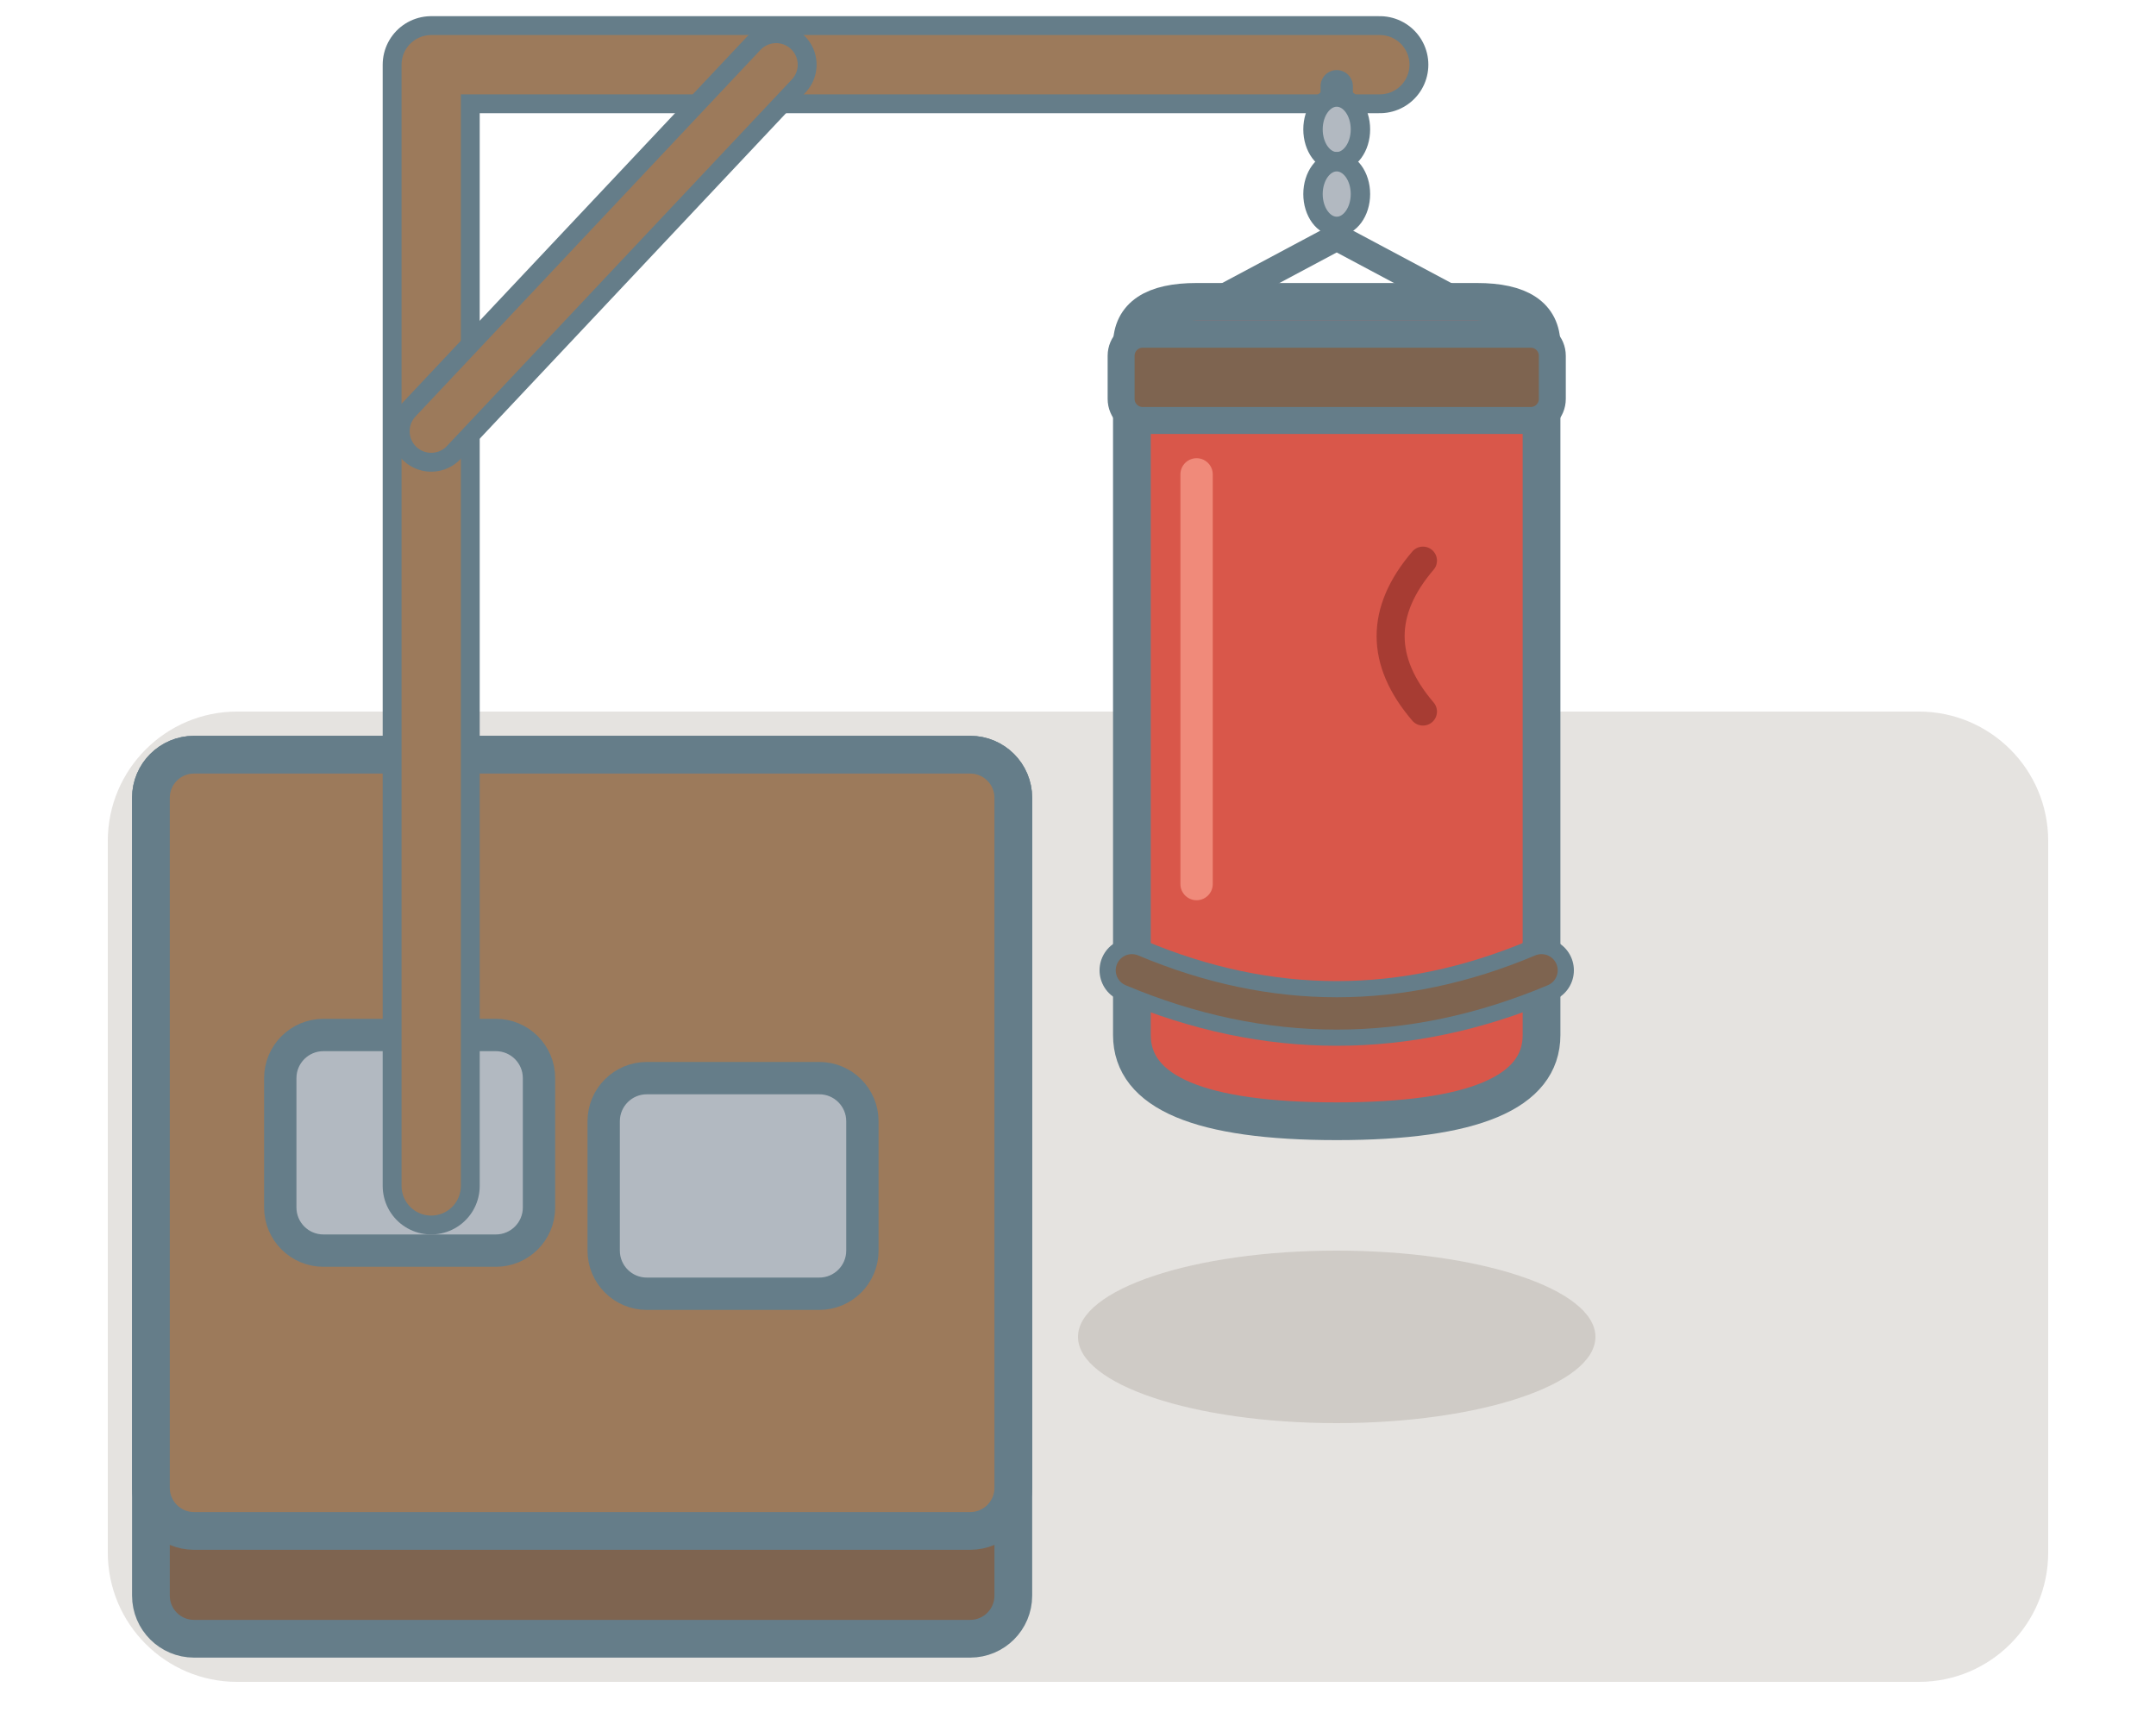
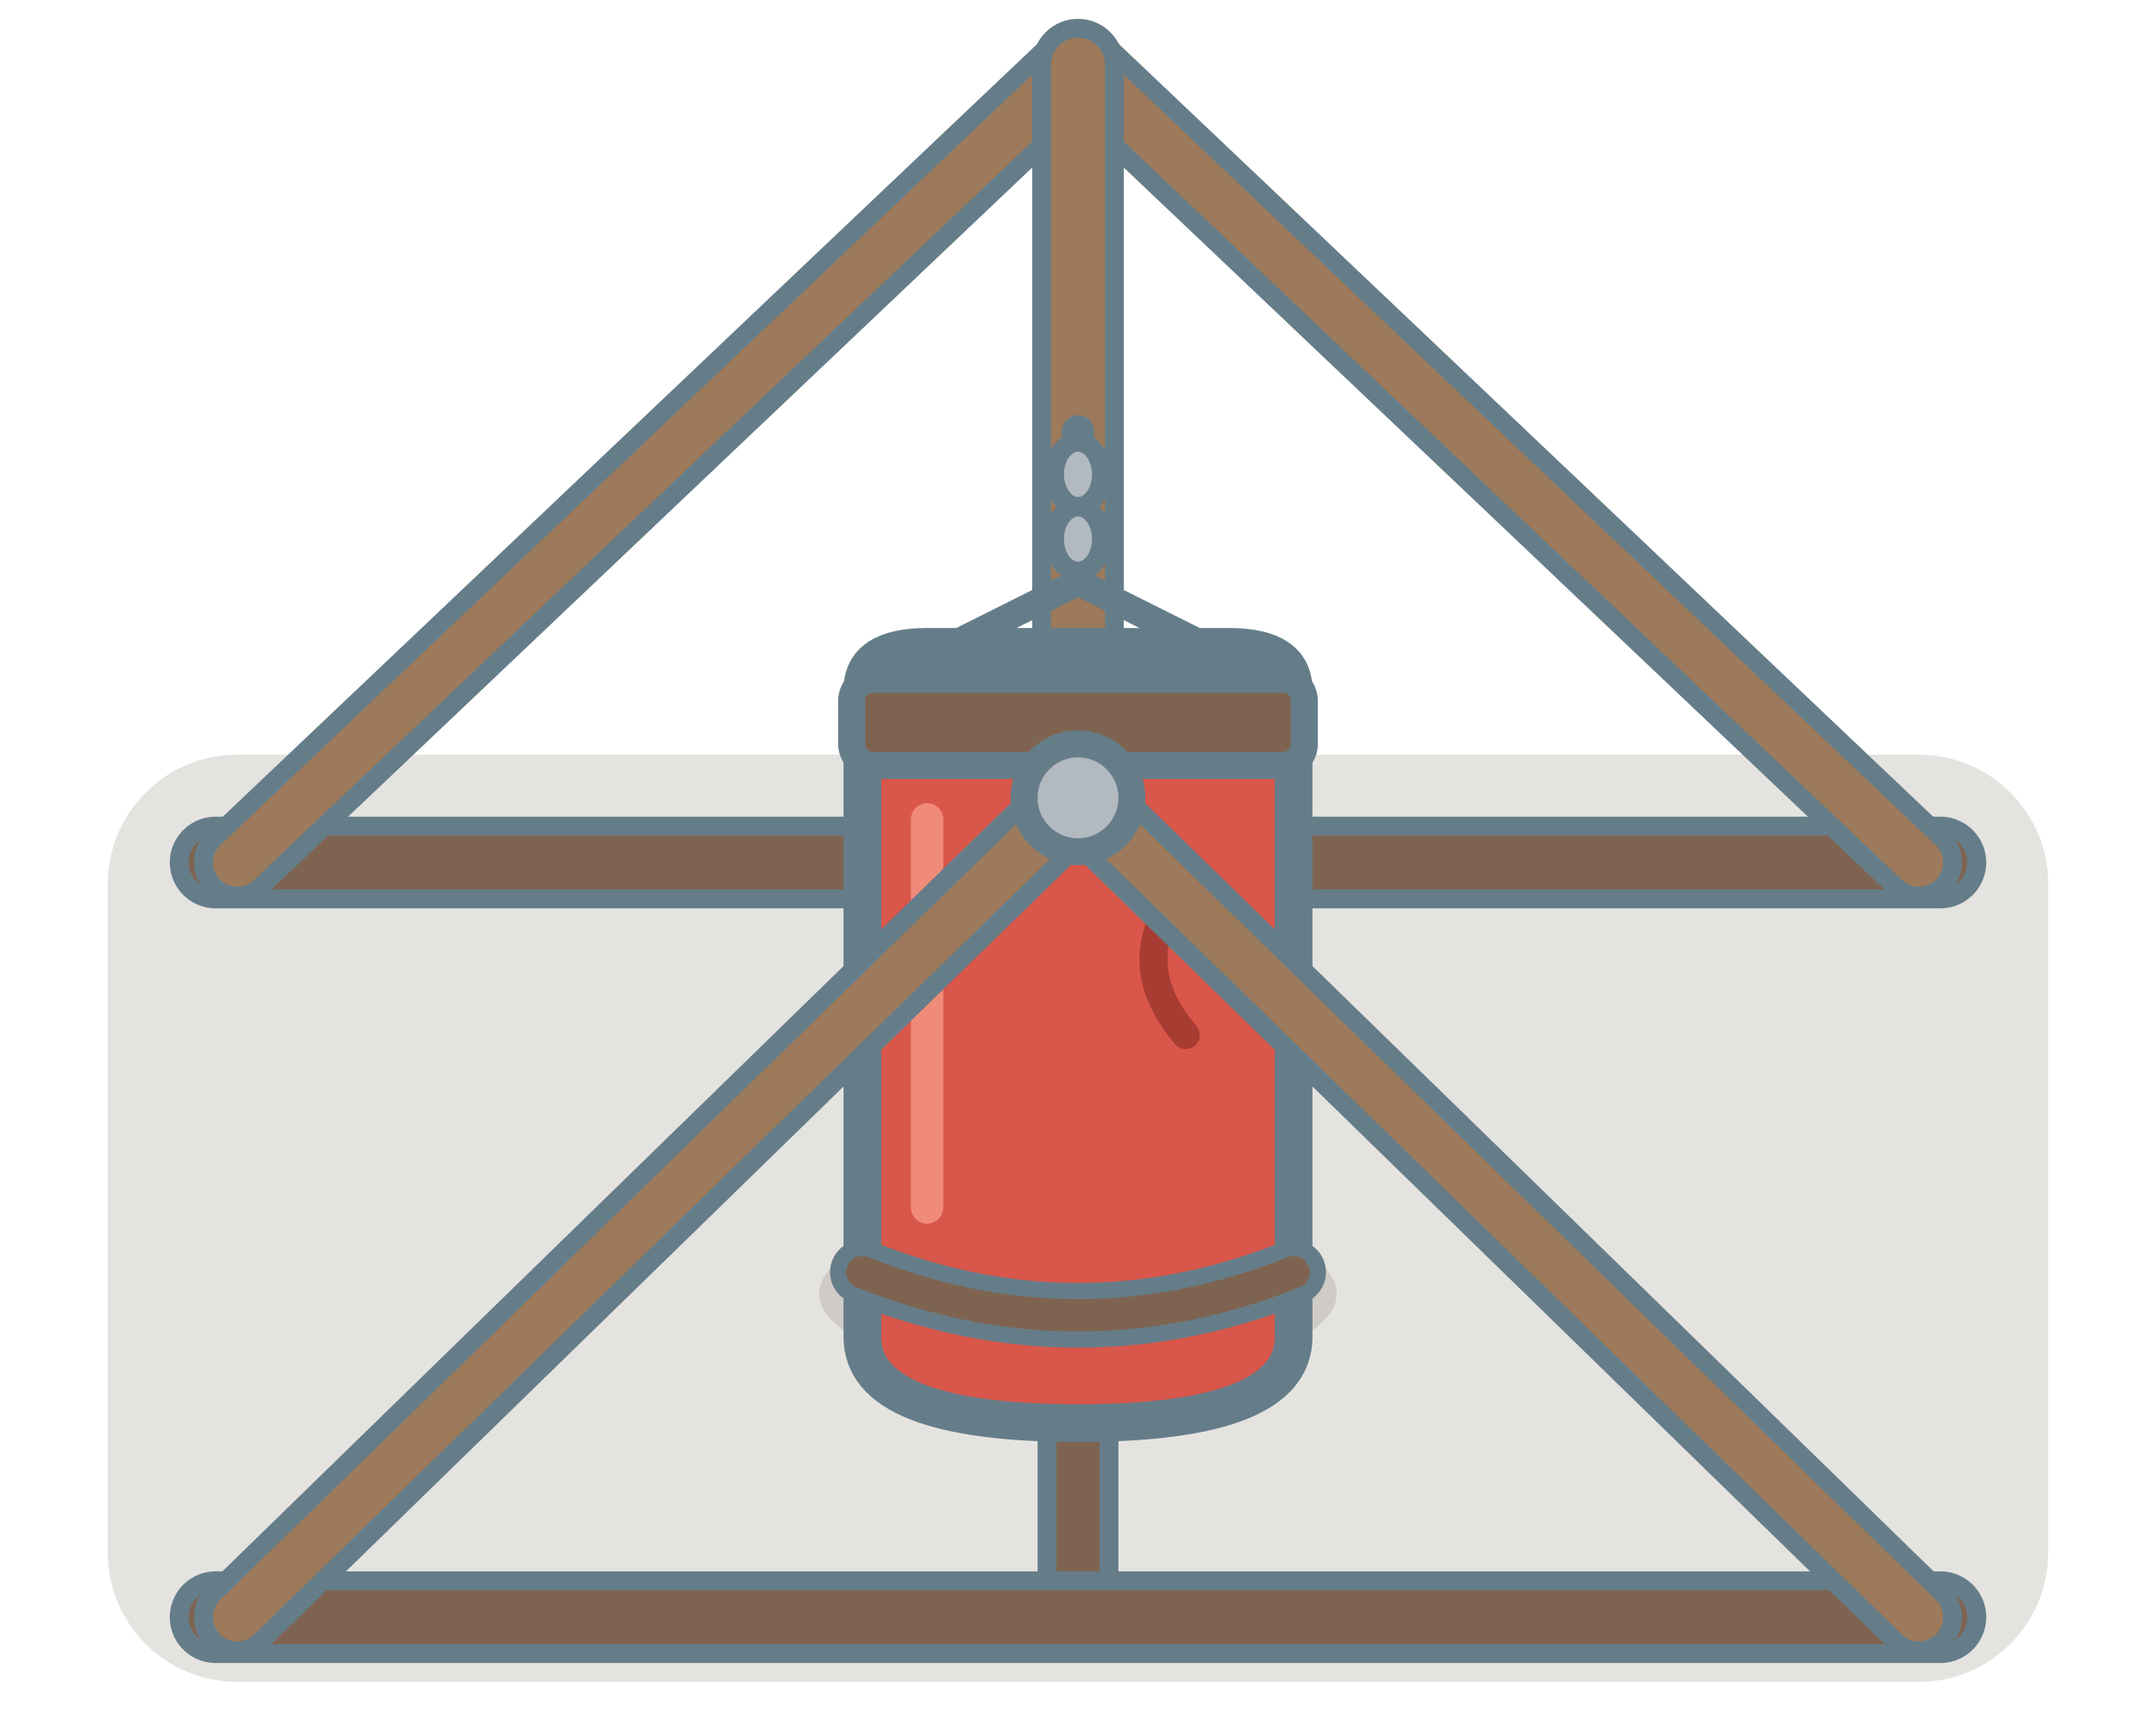
<svg xmlns="http://www.w3.org/2000/svg" viewBox="0 0 200 160">
  <g stroke-linejoin="round" stroke-linecap="round">
-     <rect x="10" y="66" width="180" height="90" rx="12" fill="#5a4a3a" opacity=".16" />
-     <ellipse cx="124" cy="124" rx="24" ry="8" fill="#5a4a3a" opacity=".16" />
-     <rect x="14.0" y="70.0" width="80.0" height="82.0" rx="4" fill="#7E6450" stroke="#657D89" stroke-width="3.5" />
-     <rect x="14.0" y="70.0" width="80.0" height="72.0" rx="4" fill="#9C7A5B" stroke="#657D89" stroke-width="3.5" />
-     <rect x="26.0" y="96.0" width="24.0" height="20.0" rx="4" fill="#B2B9C1" stroke="#657D89" stroke-width="3" />
-     <rect x="56.0" y="100.0" width="24.0" height="20.0" rx="4" fill="#B2B9C1" stroke="#657D89" stroke-width="3" />
-     <path d="M40 110V6H128" fill="none" stroke="#657D89" stroke-width="9.0" />
-     <path d="M40 110V6H128" fill="none" stroke="#9C7A5B" stroke-width="5.5" />
-     <path d="M40 40L72 6" fill="none" stroke="#657D89" stroke-width="7.5" />
-     <path d="M40 40L72 6" fill="none" stroke="#9C7A5B" stroke-width="4" />
-     <path d="M124 8V22" fill="none" stroke="#657D89" stroke-width="3" stroke-dasharray="3 2" />
-     <ellipse cx="124.0" cy="12.0" rx="2.2" ry="3.0" fill="#B2B9C1" stroke="#657D89" stroke-width="1.8" />
-     <ellipse cx="124.0" cy="18.0" rx="2.2" ry="3.0" fill="#B2B9C1" stroke="#657D89" stroke-width="1.8" />
-     <path d="M124 22L109.0 30M124 22L139.0 30" fill="none" stroke="#657D89" stroke-width="2.5" />
-     <path d="M105.0 32Q105.0 28 111.0 28H137.0Q143.0 28 143.0 32V96Q143.0 104 124 104Q105.0 104 105.0 96Z" fill="#D9574A" stroke="#657D89" stroke-width="3.5" />
-     <rect x="104.0" y="31.0" width="40.0" height="8.0" rx="2" fill="#7E6450" stroke="#657D89" stroke-width="2.5" />
-     <path d="M105.0 90Q124 98 143.0 90" fill="none" stroke="#657D89" stroke-width="6" />
-     <path d="M105.0 90Q124 98 143.0 90" fill="none" stroke="#7E6450" stroke-width="3" />
-     <path d="M111.0 44V82" fill="none" stroke="#F08A7A" stroke-width="3" />
-     <path d="M132 52q-6 7 0 14" fill="none" stroke="#A73C33" stroke-width="2.6" />
+     <rect x="10" y="70" width="180" height="86" rx="12" fill="#5a4a3a" opacity=".16" />
+     <ellipse cx="100" cy="120" rx="24" ry="8" fill="#5a4a3a" opacity=".16" />
+     <path d="M20 80H180" fill="none" stroke="#657D89" stroke-width="8.5" />
+     <path d="M20 80H180" fill="none" stroke="#7E6450" stroke-width="5" />
+     <path d="M100 6L22 80M100 6L178 80" fill="none" stroke="#657D89" stroke-width="8" />
+     <path d="M100 6L22 80M100 6L178 80" fill="none" stroke="#9C7A5B" stroke-width="4.5" />
+     <path d="M100 80V150" fill="none" stroke="#657D89" stroke-width="7.5" />
+     <path d="M100 80V150" fill="none" stroke="#7E6450" stroke-width="4" />
+     <path d="M100 6V74" fill="none" stroke="#657D89" stroke-width="8.5" />
+     <path d="M100 6V74" fill="none" stroke="#9C7A5B" stroke-width="5" />
+     <path d="M100 40V54" fill="none" stroke="#657D89" stroke-width="3" stroke-dasharray="3 2" />
+     <ellipse cx="100" cy="44" rx="2.2" ry="3" fill="#B2B9C1" stroke="#657D89" stroke-width="1.8" />
+     <ellipse cx="100" cy="50" rx="2.2" ry="3" fill="#B2B9C1" stroke="#657D89" stroke-width="1.8" />
+     <path d="M100 54L84 62M100 54L116 62" fill="none" stroke="#657D89" stroke-width="2.5" />
+     <path d="M80 64Q80 60 86 60H114Q120 60 120 64V124Q120 132 100 132Q80 132 80 124Z" fill="#D9574A" stroke="#657D89" stroke-width="3.5" />
+     <rect x="79" y="63" width="42" height="8" rx="2" fill="#7E6450" stroke="#657D89" stroke-width="2.5" />
+     <path d="M80 118Q100 126 120 118" fill="none" stroke="#657D89" stroke-width="6" />
+     <path d="M80 118Q100 126 120 118" fill="none" stroke="#7E6450" stroke-width="3" />
+     <path d="M86 76V112" fill="none" stroke="#F08A7A" stroke-width="3" />
+     <path d="M110 82q-6 7 0 14" fill="none" stroke="#A73C33" stroke-width="2.6" />
+     <path d="M20 150H180" fill="none" stroke="#657D89" stroke-width="8.5" />
+     <path d="M20 150H180" fill="none" stroke="#7E6450" stroke-width="5" />
+     <path d="M100 74L22 150M100 74L178 150" fill="none" stroke="#657D89" stroke-width="8" />
+     <path d="M100 74L22 150M100 74L178 150" fill="none" stroke="#9C7A5B" stroke-width="4.5" />
+     <circle cx="100" cy="74" r="5" fill="#B2B9C1" stroke="#657D89" stroke-width="2.5" />
  </g>
</svg>
